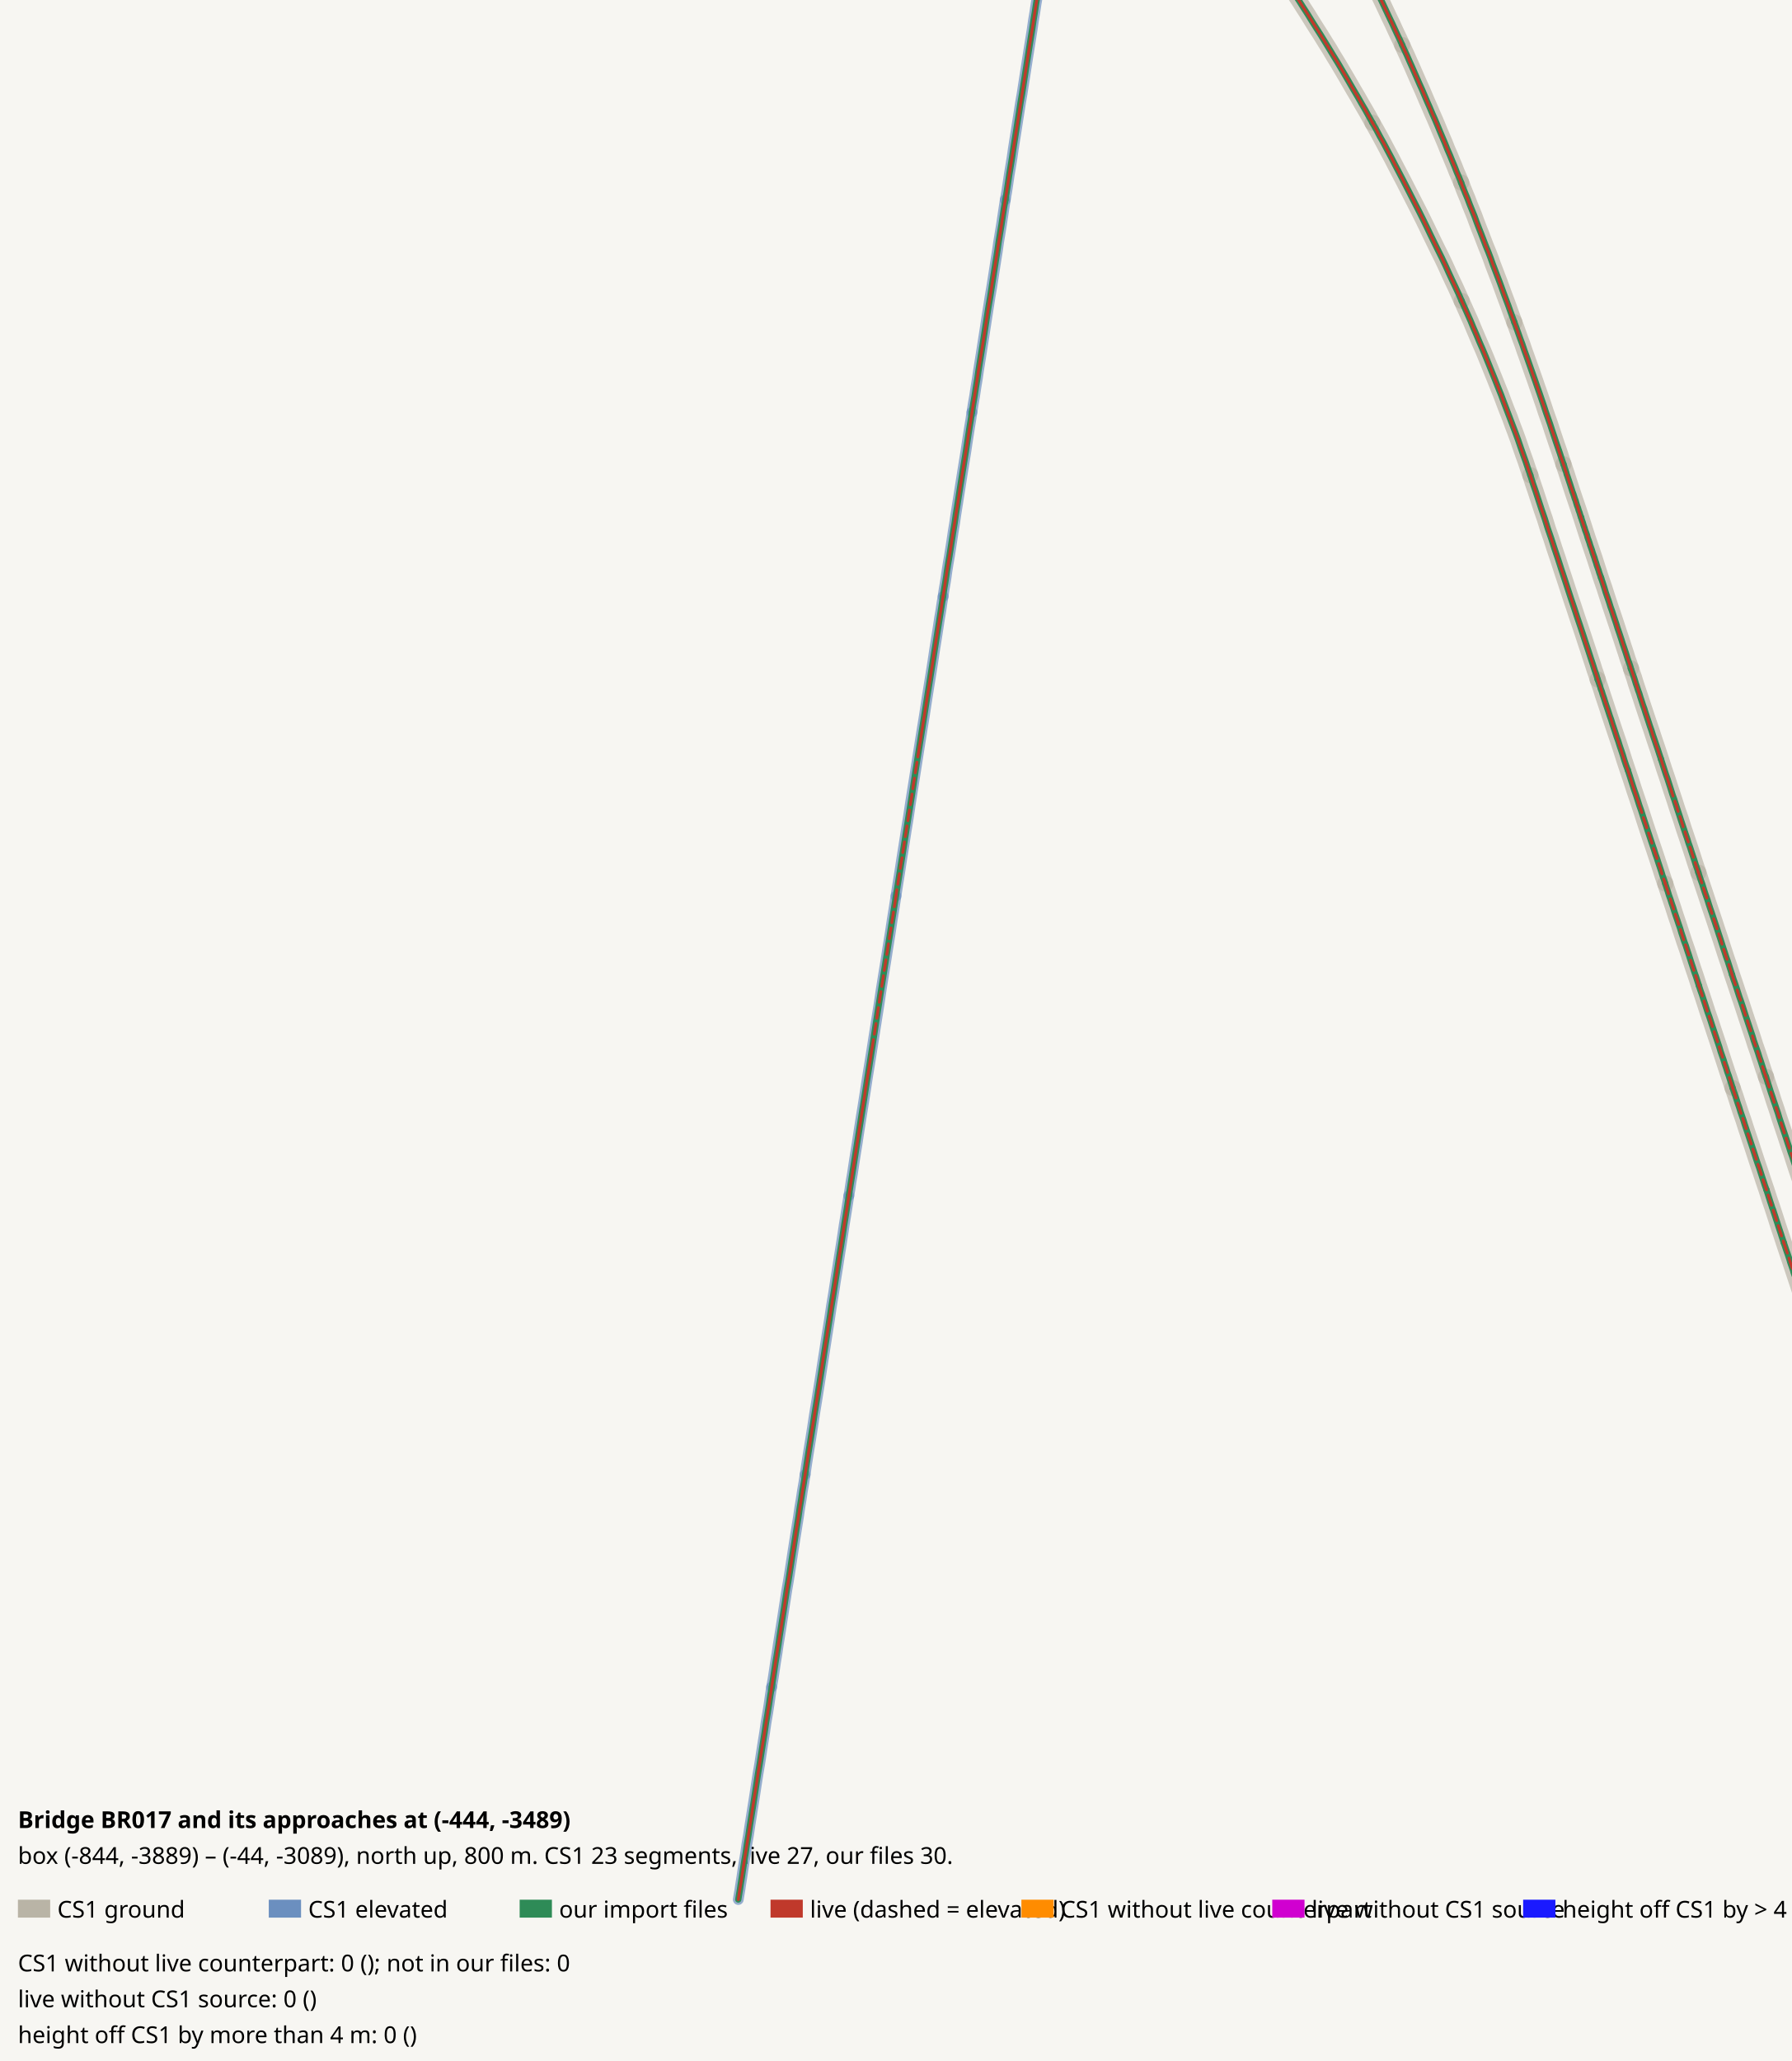
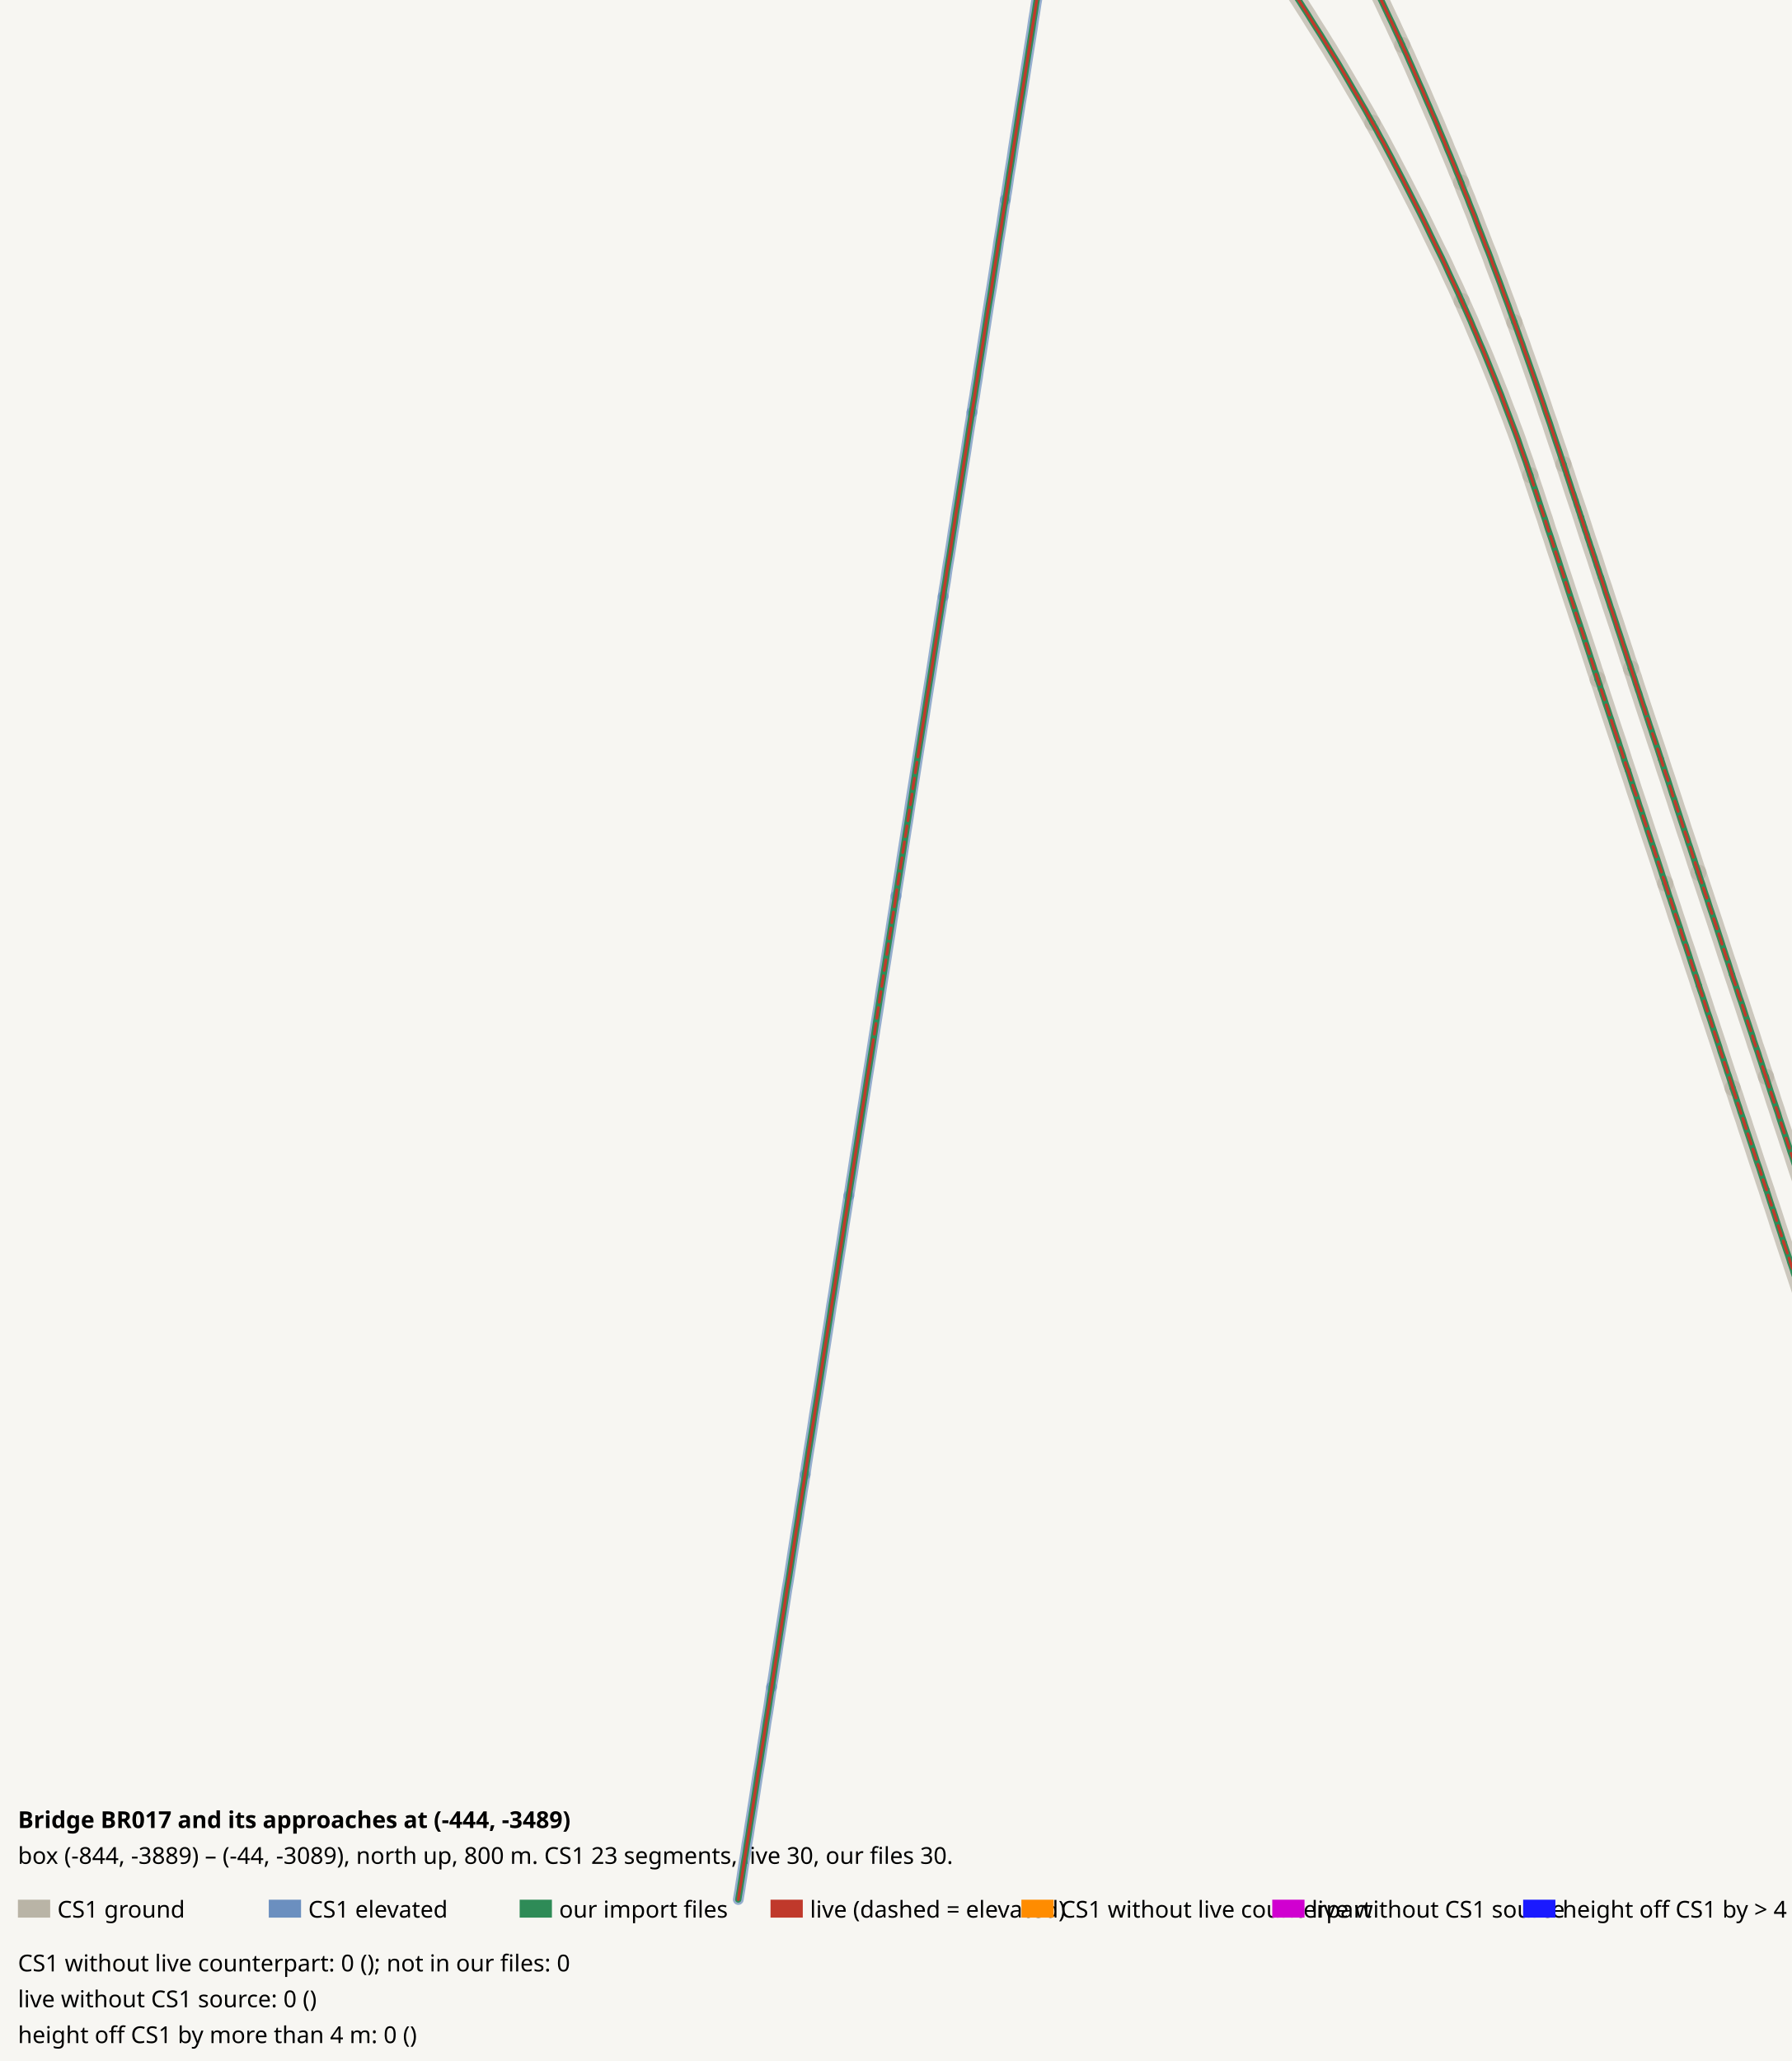
<svg xmlns="http://www.w3.org/2000/svg" viewBox="0 0 1000 1150" font-family="sans-serif" font-size="13">
  <rect width="1000" height="1150" fill="#f7f6f2" />
  <text x="10" y="1020" font-weight="bold">Bridge BR017 and its approaches at (-444, -3489)</text>
-   <text x="10" y="1040">box (-844, -3889) – (-44, -3089), north up, 800 m. CS1 23 segments, live 27, our files 30.</text>
+   <text x="10" y="1040">box (-844, -3889) – (-44, -3089), north up, 800 m. CS1 23 segments, live 30, our files 30.</text>
  <g fill="none" stroke-linecap="round">
    <path d="M845.1,179.8L846.2,182.8L847.3,185.9L848.4,189.0L849.6,192.2L850.7,195.5L851.9,198.8L853.1,202.2L854.3,205.6L855.5,209.0L856.7,212.4L857.9,215.9L859.1,219.3L860.3,222.8L861.5,226.3L862.6,229.7L863.8,233.1L865.0,236.5L866.1,239.9L867.2,243.2L868.3,246.5L869.4,249.7L870.5,252.9L871.5,256.0L872.5,259.0" stroke="#b9b4a6" stroke-width="9" opacity="0.7" />
    <path d="M966.9,607.0L968.4,611.3L969.8,615.7L971.3,620.3L972.9,624.9L974.4,629.6L976.0,634.4L977.6,639.2L979.2,644.1L980.8,649.0L982.5,654.0L984.1,658.9L985.8,663.9L987.4,668.9L989.1,673.9L990.7,678.8L992.3,683.8L993.9,688.6L995.5,693.5L997.1,698.3L998.7,703.0L1000.2,707.6L1001.7,712.1L1003.2,716.6L1004.6,720.9" stroke="#b9b4a6" stroke-width="9" opacity="0.7" />
    <path d="M430.6,941.3L429.9,945.9L429.2,950.8L428.4,955.9L427.5,961.2L426.7,966.7L425.8,972.3L424.9,978.1L424.0,983.9L423.0,989.8L422.1,995.6L421.2,1001.5L420.3,1007.2L419.4,1012.9L418.5,1018.5L417.7,1023.9L416.8,1029.1L416.1,1034.1L415.3,1038.8L414.6,1043.3L414.0,1047.4L413.4,1051.1L412.9,1054.5L412.4,1057.4L412.0,1059.9" stroke="#6b8fbf" stroke-width="6" opacity="0.7" />
    <path d="M854.0,265.1L855.4,269.5L857.0,274.2L858.6,279.1L860.3,284.3L862.1,289.5L863.8,295.0L865.7,300.5L867.5,306.1L869.4,311.7L871.2,317.3L873.1,323.0L874.9,328.5L876.7,334.0L878.5,339.3L880.2,344.5L881.9,349.5L883.5,354.3L885.0,358.9L886.4,363.1L887.7,367.1L888.9,370.7L889.9,373.9L890.9,376.7L891.6,379.1" stroke="#b9b4a6" stroke-width="9" opacity="0.7" />
    <path d="M542.4,230.0L541.8,234.0L541.1,238.2L540.4,242.7L539.7,247.3L539.0,252.0L538.2,256.9L537.4,261.9L536.6,266.9L535.8,272.0L535.0,277.1L534.2,282.2L533.4,287.2L532.7,292.1L531.9,296.9L531.2,301.6L530.5,306.1L529.8,310.5L529.1,314.6L528.5,318.4L528.0,322.0L527.5,325.2L527.0,328.1L526.6,330.6L526.3,332.8" stroke="#6b8fbf" stroke-width="6" opacity="0.7" />
    <path d="M947.8,486.9L946.3,482.5L944.8,477.8L943.2,472.9L941.5,467.8L939.7,462.5L938.0,457.1L936.1,451.6L934.3,446.0L932.4,440.3L930.6,434.7L928.7,429.1L926.9,423.5L925.1,418.0L923.3,412.7L921.6,407.5L919.9,402.5L918.3,397.7L916.8,393.2L915.4,388.9L914.1,385.0L912.9,381.4L911.9,378.1L910.9,375.3L910.2,373.0" stroke="#b9b4a6" stroke-width="9" opacity="0.7" />
    <path d="M526.3,332.8L525.7,336.3L525.1,340.4L524.3,345.1L523.5,350.4L522.6,356.2L521.6,362.4L520.6,369.1L519.5,376.1L518.3,383.5L517.1,391.1L515.9,399.0L514.6,407.0L513.3,415.1L512.0,423.4L510.7,431.7L509.4,439.9L508.1,448.1L506.9,456.2L505.6,464.2L504.4,471.9L503.2,479.4L502.1,486.6L501.0,493.5L500.0,500.0" stroke="#6b8fbf" stroke-width="6" opacity="0.7" />
    <path d="M891.6,379.1L892.4,381.4L893.4,384.3L894.4,387.5L895.6,391.1L896.9,395.0L898.3,399.3L899.8,403.8L901.4,408.6L903.1,413.6L904.8,418.8L906.5,424.2L908.3,429.6L910.2,435.2L912.0,440.8L913.9,446.4L915.8,452.1L917.6,457.7L919.4,463.2L921.2,468.6L923.0,473.9L924.7,479.0L926.3,483.9L927.8,488.6L929.3,493.0" stroke="#b9b4a6" stroke-width="9" opacity="0.7" />
    <path d="M1023.1,714.8L1021.7,710.4L1020.2,706.0L1018.7,701.5L1017.2,696.8L1015.6,692.1L1014.0,687.4L1012.4,682.5L1010.8,677.6L1009.2,672.7L1007.6,667.8L1005.9,662.8L1004.3,657.8L1002.6,652.8L1001.0,647.9L999.4,642.9L997.7,638.0L996.1,633.1L994.5,628.3L992.9,623.5L991.4,618.8L989.8,614.1L988.4,609.6L986.9,605.2L985.5,600.8" stroke="#b9b4a6" stroke-width="9" opacity="0.7" />
    <path d="M765.9,68.5L768.0,72.2L770.1,76.0L772.2,79.9L774.3,83.9L776.5,88.0L778.6,92.1L780.8,96.3L783.0,100.5L785.2,104.8L787.4,109.1L789.6,113.4L791.8,117.7L794.0,122.1L796.1,126.4L798.2,130.8L800.3,135.1L802.4,139.4L804.5,143.6L806.5,147.8L808.4,152.0L810.3,156.1L812.2,160.1L814.0,164.1L815.7,167.9" stroke="#b9b4a6" stroke-width="9" opacity="0.7" />
    <path d="M500.0,500.0L499.0,506.5L497.9,513.3L496.8,520.6L495.6,528.1L494.4,535.8L493.1,543.8L491.8,551.9L490.6,560.1L489.3,568.3L488.0,576.6L486.7,584.9L485.4,593.0L484.1,601.0L482.9,608.9L481.7,616.5L480.5,623.9L479.4,630.9L478.4,637.6L477.4,643.8L476.5,649.6L475.7,654.9L474.9,659.6L474.3,663.7L473.7,667.2" stroke="#6b8fbf" stroke-width="6" opacity="0.7" />
    <path d="M854.0,265.1L852.7,261.4L851.4,257.5L850.0,253.6L848.6,249.6L847.2,245.5L845.7,241.4L844.1,237.2L842.6,233.0L840.9,228.8L839.3,224.6L837.7,220.3L836.0,216.1L834.3,211.8L832.6,207.6L830.9,203.4L829.2,199.2L827.5,195.1L825.7,191.0L824.0,187.0L822.3,183.0L820.7,179.1L819.0,175.3L817.3,171.5L815.7,167.9" stroke="#b9b4a6" stroke-width="9" opacity="0.7" />
    <path d="M710.9,-20.3L713.2,-17.1L715.5,-13.7L717.8,-10.3L720.2,-6.7L722.6,-3.1L725.0,0.5L727.4,4.3L729.8,8.0L732.2,11.9L734.6,15.7L737.1,19.6L739.5,23.5L741.9,27.3L744.2,31.2L746.6,35.1L748.9,39.0L751.2,42.9L753.4,46.7L755.6,50.5L757.8,54.2L759.9,57.9L762.0,61.5L764.0,65.0L765.9,68.5" stroke="#b9b4a6" stroke-width="9" opacity="0.7" />
    <path d="M561.0,111.5L560.3,116.0L559.6,120.6L558.9,125.3L558.1,130.2L557.3,135.0L556.6,140.0L555.8,145.0L555.0,150.1L554.2,155.3L553.4,160.4L552.5,165.6L551.7,170.8L550.9,175.9L550.1,181.1L549.3,186.3L548.5,191.4L547.7,196.5L546.9,201.5L546.1,206.5L545.4,211.4L544.6,216.2L543.9,220.9L543.1,225.5L542.4,230.0" stroke="#6b8fbf" stroke-width="6" opacity="0.7" />
    <path d="M449.3,822.8L448.6,827.3L447.8,831.9L447.1,836.6L446.3,841.4L445.6,846.3L444.8,851.3L444.0,856.3L443.2,861.4L442.4,866.5L441.6,871.7L440.8,876.9L440.0,882.0L439.1,887.2L438.3,892.4L437.5,897.5L436.7,902.7L435.9,907.8L435.1,912.8L434.3,917.8L433.6,922.6L432.8,927.5L432.1,932.2L431.4,936.8L430.6,941.3" stroke="#6b8fbf" stroke-width="6" opacity="0.7" />
    <path d="M929.3,493.0L930.7,497.3L932.2,501.8L933.7,506.3L935.2,511.0L936.8,515.7L938.3,520.4L939.9,525.3L941.6,530.2L943.2,535.1L944.8,540.0L946.5,545.0L948.1,550.0L949.8,555.0L951.4,559.9L953.0,564.9L954.7,569.8L956.3,574.7L957.9,579.5L959.5,584.3L961.0,589.0L962.5,593.6L964.0,598.2L965.5,602.6L966.9,607.0" stroke="#b9b4a6" stroke-width="9" opacity="0.7" />
    <path d="M815.4,101.8L816.5,104.8L817.7,107.8L819.0,110.9L820.2,114.1L821.5,117.3L822.8,120.5L824.0,123.8L825.3,127.2L826.6,130.5L827.9,133.9L829.2,137.3L830.6,140.7L831.9,144.1L833.1,147.5L834.4,150.9L835.7,154.3L837.0,157.7L838.2,161.0L839.4,164.3L840.6,167.5L841.8,170.7L842.9,173.8L844.0,176.8L845.1,179.8" stroke="#b9b4a6" stroke-width="9" opacity="0.7" />
    <path d="M579.7,-7.1L579.0,-2.5L578.2,2.1L577.5,6.8L576.7,11.6L576.0,16.5L575.2,21.5L574.4,26.5L573.6,31.6L572.8,36.7L572.0,41.9L571.2,47.0L570.4,52.2L569.5,57.4L568.7,62.6L567.9,67.7L567.1,72.9L566.3,77.9L565.5,83.0L564.8,87.9L564.0,92.8L563.2,97.6L562.5,102.4L561.8,107.0L561.0,111.5" stroke="#6b8fbf" stroke-width="6" opacity="0.7" />
    <path d="M910.2,373.0L909.4,370.6L908.4,367.8L907.4,364.6L906.2,361.0L904.9,357.0L903.5,352.8L902.0,348.2L900.4,343.4L898.7,338.4L897.0,333.2L895.3,327.9L893.4,322.4L891.6,316.8L889.8,311.2L887.9,305.6L886.0,300.0L884.2,294.4L882.4,288.8L880.6,283.4L878.8,278.1L877.1,273.0L875.5,268.1L874.0,263.4L872.5,259.0" stroke="#b9b4a6" stroke-width="9" opacity="0.7" />
    <path d="M473.7,667.2L473.2,670.4L472.6,674.3L471.9,678.7L471.1,683.6L470.3,689.0L469.4,694.8L468.4,701.0L467.4,707.5L466.3,714.4L465.2,721.5L464.0,728.8L462.9,736.2L461.7,743.8L460.5,751.5L459.3,759.2L458.1,766.9L456.9,774.5L455.7,782.1L454.5,789.4L453.4,796.7L452.3,803.6L451.2,810.3L450.2,816.7L449.3,822.8" stroke="#6b8fbf" stroke-width="6" opacity="0.7" />
    <path d="M782.5,25.1L783.8,28.0L785.2,31.0L786.5,34.0L787.9,37.1L789.3,40.3L790.7,43.5L792.1,46.7L793.6,50.0L795.0,53.3L796.4,56.6L797.9,60.0L799.3,63.3L800.8,66.7L802.2,70.0L803.6,73.4L805.0,76.7L806.4,80.0L807.7,83.3L809.1,86.5L810.4,89.7L811.7,92.8L812.9,95.9L814.2,98.9L815.4,101.8" stroke="#b9b4a6" stroke-width="9" opacity="0.7" />
    <path d="M745.8,-49.8L747.3,-47.0L748.8,-44.1L750.3,-41.2L751.8,-38.2L753.4,-35.1L755.0,-32.0L756.6,-28.8L758.2,-25.6L759.8,-22.4L761.4,-19.1L763.0,-15.9L764.6,-12.6L766.2,-9.3L767.8,-6.0L769.4,-2.8L771.0,0.5L772.5,3.7L774.0,6.9L775.5,10.1L777.0,13.2L778.4,16.3L779.8,19.3L781.2,22.2L782.5,25.1" stroke="#b9b4a6" stroke-width="9" opacity="0.7" />
    <path d="M985.5,600.8L984.0,596.5L982.6,592.1L981.1,587.5L979.5,582.9L978.0,578.2L976.4,573.4L974.8,568.6L973.2,563.7L971.6,558.8L969.9,553.8L968.3,548.9L966.6,543.9L965.0,538.9L963.3,533.9L961.7,529.0L960.1,524.0L958.5,519.2L956.9,514.3L955.3,509.5L953.7,504.8L952.2,500.2L950.7,495.7L949.2,491.2L947.8,486.9" stroke="#b9b4a6" stroke-width="9" opacity="0.7" />
    <path d="M872.5,259.0L871.5,256.0L870.5,252.9L869.4,249.7L868.3,246.5L867.2,243.2L866.1,239.9L865.0,236.5L863.8,233.1L862.6,229.7L861.5,226.3L860.3,222.8L859.1,219.3L857.9,215.9L856.7,212.4L855.5,209.0L854.3,205.6L853.1,202.2L851.9,198.8L850.7,195.5L849.6,192.2L848.4,189.0L847.3,185.9L846.2,182.8L845.1,179.8" stroke="#2e8b57" stroke-width="3.5" />
    <path d="M966.9,607.0L967.6,609.1L968.4,611.3L969.1,613.5L969.8,615.7L970.6,618.0L971.3,620.3L972.1,622.6L972.9,624.9L973.6,627.2L974.4,629.6L975.2,632.0L976.0,634.4L976.8,636.8L977.6,639.2L978.4,641.6L979.2,644.1L980.0,646.6L980.8,649.0L981.7,651.5L982.5,654.0L983.3,656.5L984.1,658.9L984.9,661.4L985.8,663.9" stroke="#2e8b57" stroke-width="3.5" />
    <path d="M985.8,663.9L986.2,665.2L986.6,666.4L987.0,667.7L987.4,668.9L987.8,670.2L988.2,671.4L988.6,672.6L989.0,673.9L989.5,675.1L989.9,676.4L990.3,677.6L990.7,678.8L991.1,680.1L991.5,681.3L991.9,682.5L992.3,683.8L992.7,685.0L993.1,686.2L993.5,687.4L993.9,688.6L994.3,689.9L994.7,691.1L995.1,692.3L995.5,693.5" stroke="#2e8b57" stroke-width="3.5" />
    <path d="M995.5,693.5L995.9,694.7L996.3,695.9L996.7,697.1L997.1,698.3L997.5,699.4L997.9,700.6L998.3,701.8L998.7,703.0L999.0,704.1L999.4,705.3L999.8,706.4L1000.2,707.6L1000.6,708.7L1000.9,709.9L1001.3,711.0L1001.7,712.1L1002.1,713.2L1002.4,714.4L1002.8,715.5L1003.2,716.6L1003.5,717.7L1003.9,718.7L1004.2,719.8L1004.6,720.9" stroke="#2e8b57" stroke-width="3.5" />
    <path d="M854.0,265.1L855.4,269.6L857.0,274.2L858.6,279.1L860.3,284.3L862.1,289.5L863.8,295.0L865.7,300.5L867.5,306.1L869.4,311.7L871.2,317.3L873.1,323.0L874.9,328.5L876.7,334.0L878.5,339.3L880.2,344.5L881.9,349.5L883.5,354.3L885.0,358.9L886.4,363.1L887.7,367.1L888.9,370.7L889.9,373.9L890.9,376.7L891.6,379.1" stroke="#2e8b57" stroke-width="3.5" />
    <path d="M947.8,486.9L947.1,484.7L946.3,482.5L945.6,480.2L944.8,477.8L944.0,475.4L943.2,472.9L942.3,470.4L941.5,467.8L940.6,465.2L939.7,462.5L938.8,459.8L937.9,457.1L937.0,454.3L936.1,451.6L935.2,448.8L934.3,446.0L933.3,443.2L932.4,440.3L931.5,437.5L930.6,434.7L929.6,431.9L928.7,429.1L927.8,426.3L926.9,423.5" stroke="#2e8b57" stroke-width="3.5" />
    <path d="M926.9,423.5L926.0,420.8L925.1,418.0L924.2,415.4L923.3,412.7L922.4,410.1L921.6,407.5L920.7,405.0L919.9,402.5L919.1,400.1L918.3,397.7L917.6,395.4L916.8,393.2L916.1,391.0L915.4,388.9L914.8,386.9L914.1,385.0L913.5,383.1L912.9,381.4L912.4,379.7L911.9,378.1L911.4,376.7L910.9,375.3L910.5,374.1L910.1,373.0" stroke="#2e8b57" stroke-width="3.5" />
    <path d="M891.6,379.1L892.0,380.2L892.4,381.4L892.9,382.8L893.3,384.3L893.9,385.8L894.4,387.5L895.0,389.2L895.6,391.1L896.2,393.0L896.9,395.0L897.6,397.1L898.3,399.3L899.1,401.5L899.8,403.8L900.6,406.2L901.4,408.6L902.2,411.1L903.1,413.6L903.9,416.2L904.8,418.8L905.7,421.5L906.5,424.2L907.4,426.9L908.4,429.6" stroke="#2e8b57" stroke-width="3.5" />
    <path d="M908.4,429.6L909.3,432.4L910.2,435.2L911.1,438.0L912.0,440.8L913.0,443.6L913.9,446.4L914.8,449.3L915.8,452.1L916.7,454.9L917.6,457.7L918.5,460.4L919.4,463.2L920.3,465.9L921.2,468.6L922.1,471.3L923.0,473.9L923.8,476.5L924.7,479.0L925.5,481.5L926.3,483.9L927.1,486.3L927.8,488.6L928.6,490.8L929.3,493.0" stroke="#2e8b57" stroke-width="3.5" />
    <path d="M1004.3,657.8L1003.5,655.3L1002.6,652.8L1001.8,650.3L1001.0,647.9L1000.2,645.4L999.3,642.9L998.5,640.4L997.7,638.0L996.9,635.5L996.1,633.1L995.3,630.7L994.5,628.3L993.7,625.9L992.9,623.5L992.2,621.1L991.4,618.8L990.6,616.4L989.8,614.1L989.1,611.9L988.3,609.6L987.6,607.4L986.9,605.2L986.2,603.0L985.5,600.8" stroke="#2e8b57" stroke-width="3.5" />
    <path d="M765.9,68.5L768.0,72.2L770.0,76.0L772.2,79.9L774.3,83.9L776.5,88.0L778.6,92.1L780.8,96.3L783.0,100.5L785.2,104.8L787.4,109.1L789.6,113.4L791.8,117.7L794.0,122.1L796.1,126.4L798.2,130.8L800.3,135.1L802.4,139.4L804.5,143.6L806.5,147.8L808.4,152.0L810.3,156.1L812.2,160.1L814.0,164.0L815.7,167.9" stroke="#2e8b57" stroke-width="3.5" />
    <path d="M815.7,167.9L817.3,171.5L819.0,175.3L820.7,179.1L822.3,183.0L824.0,186.9L825.7,191.0L827.5,195.1L829.2,199.2L830.9,203.4L832.6,207.6L834.3,211.8L836.0,216.1L837.7,220.3L839.3,224.6L840.9,228.8L842.5,233.0L844.1,237.2L845.7,241.4L847.2,245.5L848.6,249.6L850.0,253.6L851.4,257.5L852.7,261.4L854.0,265.1" stroke="#2e8b57" stroke-width="3.5" />
    <path d="M711.0,-20.3L713.2,-17.1L715.5,-13.7L717.8,-10.3L720.2,-6.7L722.6,-3.1L725.0,0.5L727.4,4.3L729.8,8.0L732.2,11.9L734.6,15.7L737.1,19.6L739.5,23.5L741.9,27.4L744.2,31.2L746.6,35.1L748.9,39.0L751.2,42.9L753.4,46.7L755.6,50.5L757.8,54.2L759.9,57.9L762.0,61.5L764.0,65.1L765.9,68.5" stroke="#2e8b57" stroke-width="3.5" />
    <path d="M929.3,493.0L930.0,495.2L930.7,497.3L931.4,499.6L932.2,501.8L932.9,504.0L933.7,506.3L934.4,508.6L935.2,511.0L936.0,513.3L936.8,515.7L937.6,518.0L938.3,520.4L939.1,522.8L939.9,525.3L940.8,527.7L941.6,530.2L942.4,532.6L943.2,535.1L944.0,537.6L944.8,540.0L945.6,542.5L946.5,545.0L947.3,547.5L948.1,550.0" stroke="#2e8b57" stroke-width="3.5" />
    <path d="M948.1,550.0L948.9,552.5L949.8,555.0L950.6,557.5L951.4,559.9L952.2,562.4L953.0,564.9L953.9,567.4L954.7,569.8L955.5,572.3L956.3,574.7L957.1,577.1L957.9,579.5L958.7,581.9L959.5,584.3L960.2,586.7L961.0,589.0L961.8,591.3L962.5,593.6L963.3,595.9L964.0,598.2L964.8,600.4L965.5,602.6L966.2,604.8L966.9,607.0" stroke="#2e8b57" stroke-width="3.5" />
    <path d="M845.1,179.8L844.0,176.8L842.9,173.8L841.8,170.7L840.6,167.5L839.4,164.3L838.2,161.0L837.0,157.7L835.7,154.3L834.4,150.9L833.1,147.5L831.9,144.1L830.6,140.7L829.2,137.3L827.9,133.9L826.6,130.5L825.3,127.2L824.0,123.8L822.8,120.5L821.5,117.3L820.2,114.1L819.0,110.9L817.7,107.8L816.5,104.8L815.4,101.9" stroke="#2e8b57" stroke-width="3.5" />
    <path d="M910.1,373.0L909.8,371.8L909.4,370.6L908.9,369.2L908.4,367.8L907.9,366.2L907.4,364.6L906.8,362.8L906.2,361.0L905.5,359.0L904.9,357.0L904.2,354.9L903.5,352.8L902.7,350.5L902.0,348.2L901.2,345.8L900.4,343.4L899.6,340.9L898.7,338.4L897.9,335.8L897.0,333.2L896.1,330.6L895.3,327.9L894.4,325.1L893.5,322.4" stroke="#2e8b57" stroke-width="3.5" />
    <path d="M893.5,322.4L893.0,321.0L892.5,319.6L892.1,318.2L891.6,316.8L891.1,315.4L890.7,314.0L890.2,312.6L889.8,311.2L889.3,309.8L888.8,308.4L888.4,307.0L887.9,305.6L887.4,304.2L887.0,302.8L886.5,301.4L886.0,300.0L885.6,298.5L885.1,297.1L884.6,295.8L884.2,294.4L883.7,293.0L883.3,291.6L882.8,290.2L882.4,288.8" stroke="#2e8b57" stroke-width="3.5" />
    <path d="M882.4,288.8L881.9,287.5L881.5,286.1L881.0,284.8L880.6,283.4L880.1,282.1L879.7,280.8L879.3,279.4L878.8,278.1L878.4,276.8L878.0,275.6L877.5,274.3L877.1,273.0L876.7,271.8L876.3,270.5L875.9,269.3L875.5,268.1L875.1,266.9L874.7,265.7L874.3,264.6L874.0,263.4L873.6,262.3L873.2,261.2L872.9,260.1L872.5,259.0" stroke="#2e8b57" stroke-width="3.5" />
    <path d="M815.4,101.9L814.2,98.9L812.9,95.9L811.7,92.8L810.4,89.7L809.1,86.5L807.7,83.3L806.4,80.0L805.0,76.7L803.6,73.4L802.2,70.0L800.8,66.7L799.3,63.3L797.9,60.0L796.4,56.6L795.0,53.3L793.6,50.0L792.1,46.7L790.7,43.5L789.3,40.3L787.9,37.1L786.5,34.0L785.2,31.0L783.8,28.0L782.5,25.1" stroke="#2e8b57" stroke-width="3.5" />
    <path d="M782.5,25.1L781.2,22.2L779.8,19.3L778.4,16.3L777.0,13.2L775.5,10.1L774.0,6.9L772.5,3.7L771.0,0.5L769.4,-2.8L767.8,-6.0L766.2,-9.3L764.6,-12.6L763.0,-15.9L761.4,-19.1L759.8,-22.4L758.2,-25.6L756.6,-28.8L755.0,-32.0L753.4,-35.1L751.9,-38.2L750.3,-41.2L748.8,-44.1L747.3,-47.0L745.8,-49.8" stroke="#2e8b57" stroke-width="3.5" />
    <path d="M985.5,600.8L984.7,598.7L984.0,596.5L983.3,594.3L982.6,592.1L981.8,589.8L981.1,587.5L980.3,585.2L979.5,582.9L978.7,580.6L978.0,578.2L977.2,575.8L976.4,573.4L975.6,571.0L974.8,568.6L974.0,566.2L973.2,563.7L972.4,561.2L971.6,558.8L970.7,556.3L969.9,553.8L969.1,551.3L968.3,548.9L967.4,546.4L966.6,543.9" stroke="#2e8b57" stroke-width="3.5" />
    <path d="M966.6,543.9L965.8,541.4L965.0,538.9L964.2,536.4L963.3,533.9L962.5,531.4L961.7,529.0L960.9,526.5L960.1,524.0L959.3,521.6L958.5,519.1L957.7,516.7L956.9,514.3L956.1,511.9L955.3,509.5L954.5,507.2L953.7,504.8L953.0,502.5L952.2,500.2L951.4,497.9L950.7,495.7L950.0,493.4L949.2,491.2L948.5,489.1L947.8,486.9" stroke="#2e8b57" stroke-width="3.5" />
    <path d="M430.7,941.3L429.9,945.9L429.2,950.8L428.4,955.9L427.5,961.2L426.7,966.7L425.8,972.3L424.9,978.1L424.0,983.9L423.0,989.8L422.1,995.6L421.2,1001.5L420.3,1007.3L419.4,1012.9L418.5,1018.5L417.7,1023.9L416.8,1029.1L416.1,1034.1L415.3,1038.8L414.6,1043.3L414.0,1047.4L413.4,1051.1L412.9,1054.5L412.4,1057.4L412.0,1059.9" stroke="#2e8b57" stroke-width="3.5" />
    <path d="M542.4,230.0L541.8,234.0L541.1,238.2L540.4,242.7L539.7,247.3L539.0,252.0L538.2,256.9L537.4,261.9L536.6,267.0L535.8,272.0L535.0,277.1L534.2,282.2L533.4,287.2L532.7,292.1L531.9,296.9L531.2,301.6L530.5,306.1L529.8,310.5L529.1,314.6L528.5,318.4L528.0,322.0L527.5,325.2L527.0,328.1L526.6,330.7L526.3,332.8" stroke="#2e8b57" stroke-width="3.5" />
    <path d="M561.1,111.5L560.3,116.0L559.6,120.6L558.9,125.3L558.1,130.1L557.3,135.0L556.6,140.0L555.8,145.0L555.0,150.1L554.2,155.2L553.4,160.4L552.6,165.6L551.7,170.8L550.9,175.9L550.1,181.1L549.3,186.3L548.5,191.4L547.7,196.5L546.9,201.5L546.1,206.5L545.4,211.4L544.6,216.2L543.9,220.9L543.1,225.5L542.4,230.0" stroke="#2e8b57" stroke-width="3.5" />
    <path d="M449.3,822.8L448.6,827.3L447.8,831.9L447.1,836.6L446.3,841.4L445.6,846.3L444.8,851.3L444.0,856.3L443.2,861.4L442.4,866.5L441.6,871.7L440.8,876.9L440.0,882.0L439.1,887.2L438.3,892.4L437.5,897.6L436.7,902.7L435.9,907.8L435.1,912.8L434.4,917.8L433.6,922.7L432.8,927.5L432.1,932.2L431.4,936.8L430.7,941.3" stroke="#2e8b57" stroke-width="3.5" />
    <path d="M579.7,-7.0L579.0,-2.5L578.2,2.1L577.5,6.8L576.7,11.6L576.0,16.5L575.2,21.5L574.4,26.5L573.6,31.6L572.8,36.7L572.0,41.9L571.2,47.0L570.4,52.2L569.5,57.4L568.7,62.6L567.9,67.7L567.1,72.9L566.3,77.9L565.5,83.0L564.8,87.9L564.0,92.8L563.2,97.6L562.5,102.4L561.8,107.0L561.1,111.5" stroke="#2e8b57" stroke-width="3.5" />
    <path d="M473.7,667.2L473.2,670.4L472.6,674.3L471.9,678.7L471.1,683.6L470.3,689.0L469.4,694.8L468.4,701.0L467.4,707.5L466.3,714.4L465.2,721.5L464.0,728.8L462.9,736.2L461.7,743.8L460.5,751.5L459.3,759.2L458.1,766.9L456.9,774.5L455.7,782.1L454.5,789.4L453.4,796.7L452.3,803.6L451.2,810.3L450.2,816.7L449.3,822.8" stroke="#2e8b57" stroke-width="3.5" />
    <path d="M526.3,332.8L524.1,346.7L521.9,360.7L519.7,374.6L517.5,388.5L515.3,402.5L513.1,416.4L510.9,430.3L508.8,444.3L506.6,458.2L504.4,472.1L502.2,486.1L500.0,500.0L497.8,513.9L495.6,527.9L493.4,541.8L491.2,555.7L489.0,569.7L486.9,583.6L484.7,597.5L482.5,611.5L480.3,625.4L478.1,639.3L475.9,653.3L473.7,667.2" stroke="#2e8b57" stroke-width="3.5" />
-     <path d="M889.5,310.5L887.8,305.3L886.1,300.1L884.3,294.7L882.5,289.4L880.7,283.9L878.9,278.4L877.1,272.9L875.2,267.4L873.4,261.8L871.5,256.2L869.6,250.6L867.8,245.0L865.9,239.4L864.0,233.8L862.1,228.2L860.2,222.7L858.3,217.1L856.4,211.7L854.5,206.2L852.6,200.8L850.7,195.5L848.8,190.2L847.0,185.0L845.1,179.8" stroke="#c0392b" stroke-width="1.6" />
-     <path d="M854.0,265.1L856.3,272.1L858.6,279.1L860.9,286.0L863.2,293.0L865.5,300.0L867.8,307.0L870.1,314.0L872.5,321.0L874.8,328.1L877.2,335.3L879.6,342.6L882.0,349.9L884.4,357.3L886.9,364.8L889.5,372.4L892.0,380.2L894.6,388.1L897.3,396.1L900.0,404.3L902.7,412.6L905.5,421.1L908.4,429.8L911.3,438.7L914.3,447.7" stroke="#c0392b" stroke-width="1.6" />
-     <path d="M782.5,25.1L781.2,22.2L779.8,19.3L778.4,16.3L777.0,13.2L775.5,10.1L774.0,6.9L772.5,3.7L771.0,0.5L769.4,-2.8L767.8,-6.0L766.2,-9.3L764.6,-12.6L763.0,-15.9L761.4,-19.1L759.8,-22.4L758.2,-25.6L756.6,-28.8L755.0,-32.0L753.4,-35.1L751.9,-38.2L750.3,-41.2L748.8,-44.1L747.3,-47.0L745.8,-49.8" stroke="#c0392b" stroke-width="1.6" />
+     <path d="M872.5,259.0L871.5,256.0L870.5,252.9L869.4,249.7L868.3,246.5L867.2,243.2L866.1,239.9L865.0,236.5L863.8,233.1L862.6,229.7L861.5,226.3L860.3,222.8L859.1,219.3L857.9,215.9L856.7,212.4L855.5,209.0L854.3,205.6L853.1,202.2L851.9,198.8L850.7,195.5L849.6,192.2L848.4,189.0L847.3,185.9L846.2,182.8L845.1,179.8" stroke="#c0392b" stroke-width="1.6" />
    <path d="M815.4,101.9L814.2,98.9L812.9,95.9L811.7,92.8L810.4,89.7L809.1,86.5L807.7,83.3L806.4,80.0L805.0,76.7L803.6,73.4L802.2,70.0L800.8,66.7L799.3,63.3L797.9,60.0L796.4,56.6L795.0,53.3L793.6,50.0L792.1,46.7L790.7,43.5L789.3,40.3L787.9,37.1L786.5,34.0L785.2,31.0L783.8,28.0L782.5,25.1" stroke="#c0392b" stroke-width="1.6" />
    <path d="M765.9,68.5L768.0,72.2L770.0,76.0L772.2,79.9L774.3,83.9L776.5,88.0L778.6,92.1L780.8,96.3L783.0,100.5L785.2,104.8L787.4,109.1L789.6,113.4L791.8,117.7L794.0,122.1L796.1,126.4L798.2,130.8L800.3,135.1L802.4,139.4L804.5,143.6L806.5,147.8L808.4,152.0L810.3,156.1L812.2,160.1L814.0,164.0L815.7,167.9" stroke="#c0392b" stroke-width="1.6" />
    <path d="M815.7,167.9L817.3,171.5L819.0,175.3L820.7,179.1L822.3,183.0L824.0,186.9L825.7,191.0L827.5,195.1L829.2,199.2L830.9,203.4L832.6,207.6L834.3,211.8L836.0,216.1L837.7,220.3L839.3,224.6L840.9,228.8L842.5,233.0L844.1,237.2L845.7,241.4L847.2,245.5L848.6,249.6L850.0,253.6L851.4,257.5L852.7,261.4L854.0,265.1" stroke="#c0392b" stroke-width="1.6" />
    <path d="M711.0,-20.3L713.2,-17.1L715.5,-13.7L717.8,-10.3L720.2,-6.7L722.6,-3.1L725.0,0.5L727.4,4.3L729.8,8.0L732.2,11.9L734.6,15.7L737.1,19.6L739.5,23.5L741.9,27.4L744.2,31.2L746.6,35.1L748.9,39.0L751.2,42.9L753.4,46.7L755.6,50.5L757.8,54.2L759.9,57.9L762.0,61.5L764.0,65.1L765.9,68.5" stroke="#c0392b" stroke-width="1.6" />
    <path d="M845.1,179.8L844.0,176.8L842.9,173.8L841.8,170.7L840.6,167.5L839.4,164.3L838.2,161.0L837.0,157.7L835.7,154.3L834.4,150.9L833.1,147.5L831.9,144.1L830.6,140.7L829.2,137.3L827.9,133.9L826.6,130.5L825.3,127.2L824.0,123.8L822.8,120.5L821.5,117.3L820.2,114.1L819.0,110.9L817.7,107.8L816.5,104.8L815.4,101.9" stroke="#c0392b" stroke-width="1.6" />
-     <path d="M932.8,441.6L930.7,435.2L928.6,428.8L926.6,422.6L924.5,416.5L922.5,410.5L920.6,404.5L918.7,398.7L916.8,393.0L914.9,387.3L913.1,381.8L911.3,376.3L909.5,370.9L907.7,365.6L906.0,360.3L904.3,355.1L902.6,350.0L900.9,344.9L899.2,339.9L897.6,334.9L895.9,329.9L894.3,325.0L892.7,320.2L891.1,315.3L889.5,310.5" stroke="#c0392b" stroke-width="1.6" />
+     <path d="M918.6,398.5L916.5,392.3L914.5,386.2L912.5,380.1L910.5,374.0L908.5,368.0L906.5,362.0L904.6,356.1L902.6,350.2L900.7,344.3L898.7,338.4L896.8,332.6L894.9,326.8L893.0,321.0L891.1,315.2L889.2,309.5L887.3,303.8L885.4,298.1L883.6,292.5L881.7,286.8L879.8,281.2L878.0,275.6L876.2,270.1L874.3,264.5L872.5,259.0" stroke="#c0392b" stroke-width="1.6" />
+     <path d="M782.5,25.1L781.2,22.2L779.8,19.3L778.4,16.3L777.0,13.2L775.5,10.1L774.0,6.9L772.5,3.7L771.0,0.5L769.4,-2.8L767.8,-6.0L766.2,-9.3L764.6,-12.6L763.0,-15.9L761.4,-19.1L759.8,-22.4L758.2,-25.6L756.6,-28.8L755.0,-32.0L753.4,-35.1L751.9,-38.2L750.3,-41.2L748.8,-44.1L747.3,-47.0L745.8,-49.8" stroke="#c0392b" stroke-width="1.6" />
+     <path d="M995.5,693.5L995.9,694.7L996.3,695.9L996.7,697.1L997.1,698.3L997.5,699.4L997.9,700.6L998.3,701.8L998.7,703.0L999.0,704.1L999.4,705.3L999.8,706.4L1000.2,707.6L1000.6,708.7L1000.9,709.9L1001.3,711.0L1001.7,712.1L1002.1,713.2L1002.4,714.4L1002.8,715.5L1003.2,716.6L1003.5,717.7L1003.9,718.7L1004.2,719.8L1004.6,720.9" stroke="#c0392b" stroke-width="1.6" stroke-dasharray="6 3" />
    <path d="M966.9,607.0L968.0,610.2L969.1,613.5L970.2,616.9L971.3,620.3L972.5,623.7L973.6,627.2L974.8,630.8L976.0,634.4L977.2,638.0L978.4,641.7L979.6,645.3L980.8,649.0L982.1,652.7L983.3,656.5L984.5,660.2L985.8,663.9L987.0,667.7L988.2,671.4L989.5,675.1L990.7,678.8L991.9,682.5L993.1,686.2L994.3,689.9L995.5,693.5" stroke="#c0392b" stroke-width="1.6" stroke-dasharray="6 3" />
    <path d="M1004.3,657.8L1003.5,655.3L1002.6,652.8L1001.8,650.3L1001.0,647.9L1000.2,645.4L999.3,642.9L998.5,640.4L997.7,638.0L996.9,635.5L996.1,633.1L995.3,630.7L994.5,628.3L993.7,625.9L992.9,623.5L992.2,621.1L991.4,618.8L990.6,616.4L989.8,614.1L989.1,611.9L988.3,609.6L987.6,607.4L986.9,605.2L986.2,603.0L985.5,600.8" stroke="#c0392b" stroke-width="1.6" stroke-dasharray="6 3" />
    <path d="M1023.1,714.8L1022.4,712.6L1021.7,710.4L1020.9,708.2L1020.2,706.0L1019.5,703.7L1018.7,701.5L1017.9,699.2L1017.2,696.8L1016.4,694.5L1015.6,692.1L1014.8,689.8L1014.0,687.4L1013.2,685.0L1012.4,682.5L1011.6,680.1L1010.8,677.6L1010.0,675.2L1009.2,672.7L1008.4,670.2L1007.6,667.8L1006.7,665.3L1005.9,662.8L1005.1,660.3L1004.3,657.8" stroke="#c0392b" stroke-width="1.6" stroke-dasharray="6 3" />
+     <path d="M854.0,265.1L855.9,270.8L857.8,276.5L859.6,282.2L861.5,287.9L863.4,293.7L865.3,299.4L867.2,305.2L869.1,311.0L871.1,316.8L873.0,322.6L874.9,328.5L876.9,334.3L878.8,340.3L880.8,346.2L882.8,352.2L884.8,358.3L886.8,364.3L888.8,370.5L890.8,376.6L892.9,382.9L895.0,389.2L897.1,395.5L899.2,401.9L901.3,408.4" stroke="#c0392b" stroke-width="1.6" stroke-dasharray="6 3" />
+     <path d="M901.3,408.4L901.6,409.2L901.9,410.0L902.2,410.9L902.4,411.7L902.7,412.6L903.0,413.4L903.3,414.3L903.6,415.2L903.9,416.0L904.1,416.9L904.4,417.8L904.7,418.7L905.0,419.6L905.3,420.5L905.6,421.4L905.9,422.3L906.2,423.2L906.5,424.1L906.8,425.0L907.1,425.9L907.4,426.9L907.7,427.8L908.0,428.7L908.4,429.6" stroke="#c0392b" stroke-width="1.6" stroke-dasharray="6 3" />
+     <path d="M908.4,429.6L909.3,432.4L910.2,435.2L911.1,438.0L912.0,440.8L913.0,443.6L913.9,446.4L914.8,449.3L915.8,452.1L916.7,454.9L917.6,457.7L918.5,460.4L919.4,463.2L920.3,465.9L921.2,468.6L922.1,471.3L923.0,473.9L923.8,476.5L924.7,479.0L925.5,481.5L926.3,483.9L927.1,486.3L927.8,488.6L928.6,490.8L929.3,493.0" stroke="#c0392b" stroke-width="1.6" stroke-dasharray="6 3" />
+     <path d="M929.3,493.0L930.0,495.2L930.7,497.3L931.4,499.6L932.2,501.8L932.9,504.0L933.7,506.3L934.4,508.6L935.2,511.0L936.0,513.3L936.8,515.7L937.6,518.0L938.3,520.4L939.1,522.8L939.9,525.3L940.8,527.7L941.6,530.2L942.4,532.6L943.2,535.1L944.0,537.6L944.8,540.0L945.6,542.5L946.5,545.0L947.3,547.5L948.1,550.0" stroke="#c0392b" stroke-width="1.6" stroke-dasharray="6 3" />
+     <path d="M948.1,550.0L948.9,552.5L949.8,555.0L950.6,557.5L951.4,559.9L952.2,562.4L953.0,564.9L953.9,567.4L954.7,569.8L955.5,572.3L956.3,574.7L957.1,577.1L957.9,579.5L958.7,581.9L959.5,584.3L960.2,586.7L961.0,589.0L961.8,591.3L962.5,593.6L963.3,595.9L964.0,598.2L964.8,600.4L965.5,602.6L966.2,604.8L966.9,607.0" stroke="#c0392b" stroke-width="1.6" stroke-dasharray="6 3" />
    <path d="M985.5,600.8L984.7,598.7L984.0,596.5L983.3,594.3L982.6,592.1L981.8,589.8L981.1,587.5L980.3,585.2L979.5,582.9L978.7,580.6L978.0,578.2L977.2,575.8L976.4,573.4L975.6,571.0L974.8,568.6L974.0,566.2L973.2,563.7L972.4,561.2L971.6,558.8L970.7,556.3L969.9,553.8L969.1,551.3L968.3,548.9L967.4,546.4L966.6,543.9" stroke="#c0392b" stroke-width="1.6" stroke-dasharray="6 3" />
    <path d="M966.6,543.9L965.8,541.4L965.0,538.9L964.2,536.4L963.3,533.9L962.5,531.4L961.7,529.0L960.9,526.5L960.1,524.0L959.3,521.6L958.5,519.1L957.7,516.7L956.9,514.3L956.1,511.9L955.3,509.5L954.5,507.2L953.7,504.8L953.0,502.5L952.2,500.2L951.4,497.9L950.7,495.7L950.0,493.4L949.2,491.2L948.5,489.1L947.8,486.9" stroke="#c0392b" stroke-width="1.6" stroke-dasharray="6 3" />
-     <path d="M929.3,493.0L930.0,495.2L930.7,497.3L931.4,499.6L932.2,501.8L932.9,504.0L933.7,506.3L934.4,508.6L935.2,511.0L936.0,513.3L936.8,515.7L937.6,518.0L938.3,520.4L939.1,522.8L939.9,525.3L940.8,527.7L941.6,530.2L942.4,532.6L943.2,535.1L944.0,537.6L944.8,540.0L945.6,542.5L946.5,545.0L947.3,547.5L948.1,550.0" stroke="#c0392b" stroke-width="1.6" stroke-dasharray="6 3" />
-     <path d="M948.1,550.0L948.9,552.5L949.8,555.0L950.6,557.5L951.4,559.9L952.2,562.4L953.0,564.9L953.9,567.4L954.7,569.8L955.5,572.3L956.3,574.7L957.1,577.1L957.9,579.5L958.7,581.9L959.5,584.3L960.2,586.7L961.0,589.0L961.8,591.3L962.5,593.6L963.3,595.9L964.0,598.2L964.8,600.4L965.5,602.6L966.2,604.8L966.9,607.0" stroke="#c0392b" stroke-width="1.6" stroke-dasharray="6 3" />
-     <path d="M995.5,693.5L996.3,695.8L997.0,698.0L997.8,700.3L998.5,702.5L999.2,704.7L999.9,706.9L1000.7,709.0L1001.4,711.2L1002.1,713.4L1002.8,715.5L1003.5,717.7L1004.3,719.9L1005.0,722.1L1005.7,724.3L1006.5,726.6L1007.2,728.8L1008.0,731.1L1008.7,733.4L1009.5,735.8L1010.3,738.2L1011.1,740.6L1011.9,743.1L1012.8,745.6L1013.6,748.2" stroke="#c0392b" stroke-width="1.6" stroke-dasharray="6 3" />
-     <path d="M914.3,447.7L915.0,449.8L915.7,451.9L916.4,453.9L917.0,455.9L917.7,458.0L918.4,460.0L919.0,462.0L919.7,464.0L920.4,466.0L921.0,468.0L921.7,469.9L922.3,471.9L922.9,473.8L923.6,475.7L924.2,477.5L924.8,479.4L925.4,481.2L926.0,483.0L926.6,484.7L927.1,486.5L927.7,488.2L928.2,489.8L928.8,491.4L929.3,493.0" stroke="#c0392b" stroke-width="1.6" stroke-dasharray="6 3" />
-     <path d="M947.8,486.9L947.3,485.3L946.7,483.7L946.2,482.0L945.6,480.4L945.1,478.6L944.5,476.9L943.9,475.1L943.3,473.3L942.7,471.4L942.1,469.6L941.4,467.7L940.8,465.8L940.2,463.8L939.5,461.9L938.9,459.9L938.2,457.9L937.6,455.9L936.9,453.9L936.2,451.9L935.6,449.8L934.9,447.8L934.2,445.7L933.5,443.7L932.8,441.6" stroke="#c0392b" stroke-width="1.6" stroke-dasharray="6 3" />
-     <path d="M558.2,129.9L556.8,138.6L555.4,147.6L553.9,156.9L552.4,166.5L550.9,176.1L549.4,186.0L547.8,195.9L546.2,205.8L544.7,215.8L543.1,225.7L541.6,235.5L540.1,245.1L538.6,254.6L537.1,263.8L535.7,272.8L534.4,281.4L533.1,289.6L531.8,297.4L530.7,304.8L529.6,311.6L528.6,317.8L527.7,323.5L527.0,328.5L526.3,332.8" stroke="#c0392b" stroke-width="1.6" />
-     <path d="M590.0,-73.0L588.6,-63.9L587.2,-54.8L585.8,-45.9L584.4,-36.9L583.0,-28.1L581.6,-19.3L580.2,-10.5L578.9,-1.8L577.5,6.8L576.2,15.4L574.8,23.9L573.5,32.4L572.2,40.8L570.9,49.2L569.6,57.5L568.3,65.8L567.0,74.0L565.7,82.1L564.4,90.2L563.1,98.3L561.9,106.2L560.6,114.2L559.4,122.1L558.2,129.9" stroke="#c0392b" stroke-width="1.6" />
+     <path d="M947.8,486.9L947.1,484.7L946.3,482.5L945.6,480.2L944.8,477.8L944.0,475.4L943.2,472.9L942.3,470.4L941.5,467.8L940.6,465.2L939.7,462.5L938.8,459.8L937.9,457.1L937.0,454.3L936.1,451.6L935.2,448.8L934.3,446.0L933.3,443.2L932.4,440.3L931.5,437.5L930.6,434.7L929.6,431.9L928.7,429.1L927.8,426.3L926.9,423.5" stroke="#c0392b" stroke-width="1.6" stroke-dasharray="6 3" />
+     <path d="M926.9,423.5L926.5,422.4L926.1,421.3L925.8,420.2L925.4,419.1L925.0,418.0L924.7,416.9L924.3,415.8L924.0,414.8L923.6,413.7L923.3,412.6L922.9,411.6L922.6,410.5L922.2,409.5L921.9,408.4L921.5,407.4L921.2,406.4L920.9,405.3L920.5,404.3L920.2,403.3L919.9,402.3L919.5,401.4L919.2,400.4L918.9,399.4L918.6,398.5" stroke="#c0392b" stroke-width="1.6" stroke-dasharray="6 3" />
+     <path d="M1004.6,720.9L1004.9,721.9L1005.2,722.9L1005.6,723.9L1005.9,724.9L1006.3,726.0L1006.6,727.1L1007.0,728.1L1007.3,729.2L1007.7,730.3L1008.1,731.5L1008.5,732.6L1008.8,733.7L1009.2,734.9L1009.6,736.1L1010.0,737.2L1010.4,738.4L1010.8,739.6L1011.2,740.8L1011.6,742.0L1012.0,743.3L1012.4,744.5L1012.8,745.7L1013.2,747.0L1013.6,748.2" stroke="#c0392b" stroke-width="1.6" stroke-dasharray="6 3" />
    <path d="M442.9,863.4L441.5,872.6L440.0,881.9L438.5,891.4L437.0,901.0L435.5,910.7L433.9,920.4L432.4,930.1L430.9,939.8L429.4,949.5L427.9,959.0L426.4,968.4L424.9,977.6L423.5,986.6L422.2,995.3L420.8,1003.7L419.6,1011.8L418.4,1019.5L417.2,1026.9L416.1,1033.7L415.1,1040.1L414.2,1045.9L413.4,1051.2L412.6,1055.8L412.0,1059.9" stroke="#c0392b" stroke-width="1.6" />
+     <path d="M590.0,-73.0L588.7,-64.2L587.3,-55.5L585.9,-46.9L584.6,-38.4L583.3,-30.0L582.0,-21.6L580.7,-13.4L579.4,-5.1L578.1,3.0L576.8,11.2L575.5,19.4L574.3,27.5L573.0,35.7L571.7,43.9L570.4,52.1L569.1,60.4L567.8,68.7L566.5,77.1L565.1,85.6L563.8,94.2L562.4,103.0L561.0,111.8L559.6,120.8L558.2,129.9" stroke="#c0392b" stroke-width="1.6" />
+     <path d="M558.2,129.9L556.5,140.5L554.8,151.1L553.2,161.6L551.5,172.1L549.9,182.5L548.3,192.8L546.7,203.0L545.1,213.0L543.6,222.9L542.0,232.5L540.6,241.9L539.1,251.1L537.7,260.0L536.4,268.6L535.1,276.8L533.8,284.7L532.6,292.3L531.5,299.5L530.5,306.2L529.5,312.5L528.5,318.3L527.7,323.7L526.9,328.5L526.3,332.8" stroke="#c0392b" stroke-width="1.6" />
    <path d="M473.7,667.2L473.1,671.2L472.4,675.9L471.5,681.1L470.6,687.0L469.6,693.3L468.5,700.2L467.4,707.5L466.2,715.2L464.9,723.3L463.6,731.7L462.2,740.5L460.8,749.4L459.3,758.7L457.9,768.0L456.4,777.6L454.9,787.2L453.3,796.9L451.8,806.7L450.3,816.4L448.8,826.0L447.3,835.6L445.8,845.1L444.3,854.4L442.9,863.4" stroke="#c0392b" stroke-width="1.6" />
    <path d="M486.9,583.6L486.3,587.1L485.8,590.6L485.2,594.1L484.7,597.5L484.1,601.0L483.6,604.5L483.0,608.0L482.5,611.5L481.9,615.0L481.4,618.4L480.8,621.9L480.3,625.4L479.7,628.9L479.2,632.4L478.7,635.9L478.1,639.3L477.6,642.8L477.0,646.3L476.5,649.8L475.9,653.3L475.4,656.8L474.8,660.2L474.3,663.7L473.7,667.2" stroke="#c0392b" stroke-width="1.6" />
    <path d="M526.3,332.8L525.7,336.3L525.2,339.8L524.6,343.2L524.1,346.7L523.5,350.2L523.0,353.7L522.4,357.2L521.9,360.7L521.3,364.1L520.8,367.6L520.3,371.1L519.7,374.6L519.2,378.1L518.6,381.6L518.1,385.0L517.5,388.5L517.0,392.0L516.4,395.5L515.9,399.0L515.3,402.5L514.8,405.9L514.2,409.4L513.7,412.9L513.1,416.4" stroke="#c0392b" stroke-width="1.6" />
    <path d="M500.0,500.0L499.5,503.5L498.9,507.0L498.4,510.4L497.8,513.9L497.3,517.4L496.7,520.9L496.2,524.4L495.6,527.9L495.1,531.3L494.5,534.8L494.0,538.3L493.4,541.8L492.9,545.3L492.3,548.8L491.8,552.3L491.2,555.7L490.7,559.2L490.1,562.7L489.6,566.2L489.1,569.7L488.5,573.2L488.0,576.6L487.4,580.1L486.9,583.6" stroke="#c0392b" stroke-width="1.6" stroke-dasharray="6 3" />
    <path d="M513.1,416.4L512.6,419.9L512.0,423.4L511.5,426.8L510.9,430.3L510.4,433.8L509.8,437.3L509.3,440.8L508.8,444.3L508.2,447.7L507.7,451.2L507.1,454.7L506.6,458.2L506.0,461.7L505.5,465.2L504.9,468.6L504.4,472.1L503.8,475.6L503.3,479.1L502.7,482.6L502.2,486.1L501.6,489.5L501.1,493.0L500.5,496.5L500.0,500.0" stroke="#c0392b" stroke-width="1.6" stroke-dasharray="6 3" />
  </g>
  <rect x="10" y="1060" width="18" height="10" fill="#b9b4a6" />
  <text x="32" y="1070">CS1 ground</text>
  <rect x="150" y="1060" width="18" height="10" fill="#6b8fbf" />
  <text x="172" y="1070">CS1 elevated</text>
  <rect x="290" y="1060" width="18" height="10" fill="#2e8b57" />
  <text x="312" y="1070">our import files</text>
  <rect x="430" y="1060" width="18" height="10" fill="#c0392b" />
  <text x="452" y="1070">live (dashed = elevated)</text>
  <rect x="570" y="1060" width="18" height="10" fill="#ff8c00" />
  <text x="592" y="1070">CS1 without live counterpart</text>
  <rect x="710" y="1060" width="18" height="10" fill="#d000d0" />
  <text x="732" y="1070">live without CS1 source</text>
  <rect x="850" y="1060" width="18" height="10" fill="#1a1aff" />
  <text x="872" y="1070">height off CS1 by &gt; 4 m</text>
  <text x="10" y="1100">CS1 without live counterpart: 0 (); not in our files: 0</text>
  <text x="10" y="1140">height off CS1 by more than 4 m: 0 ()</text>
  <text x="10" y="1120">live without CS1 source: 0 ()</text>
</svg>
